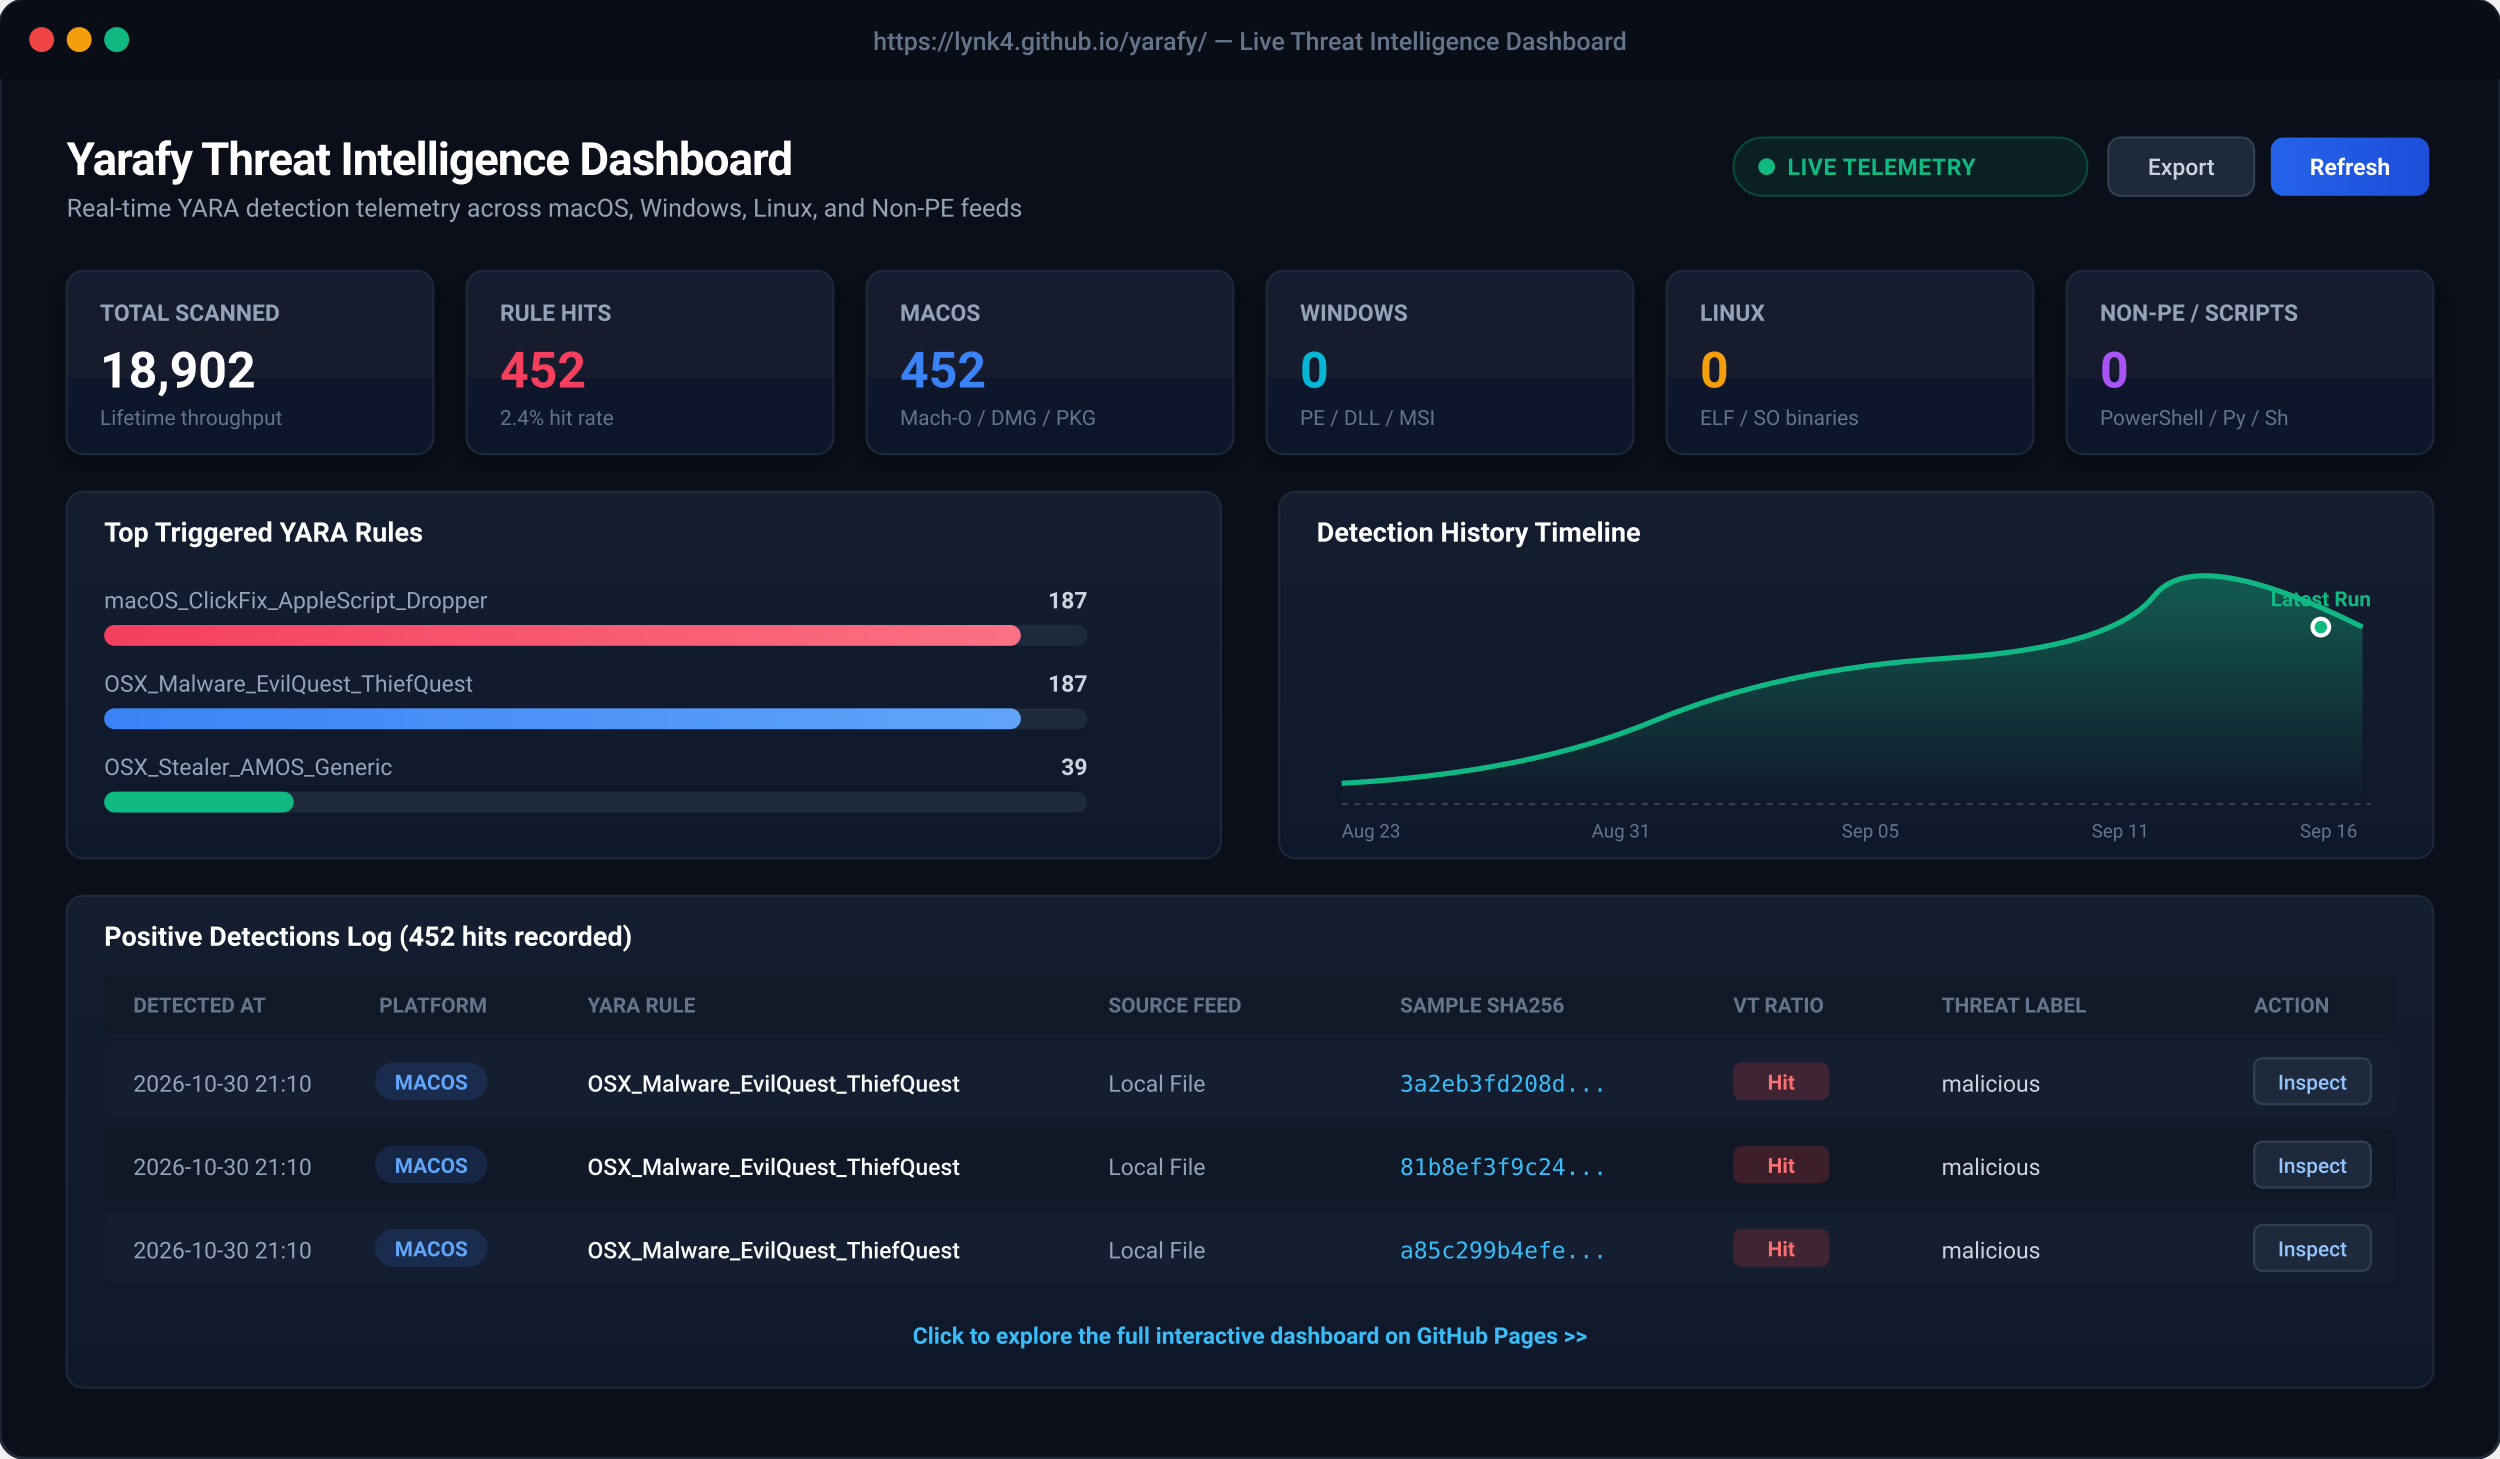
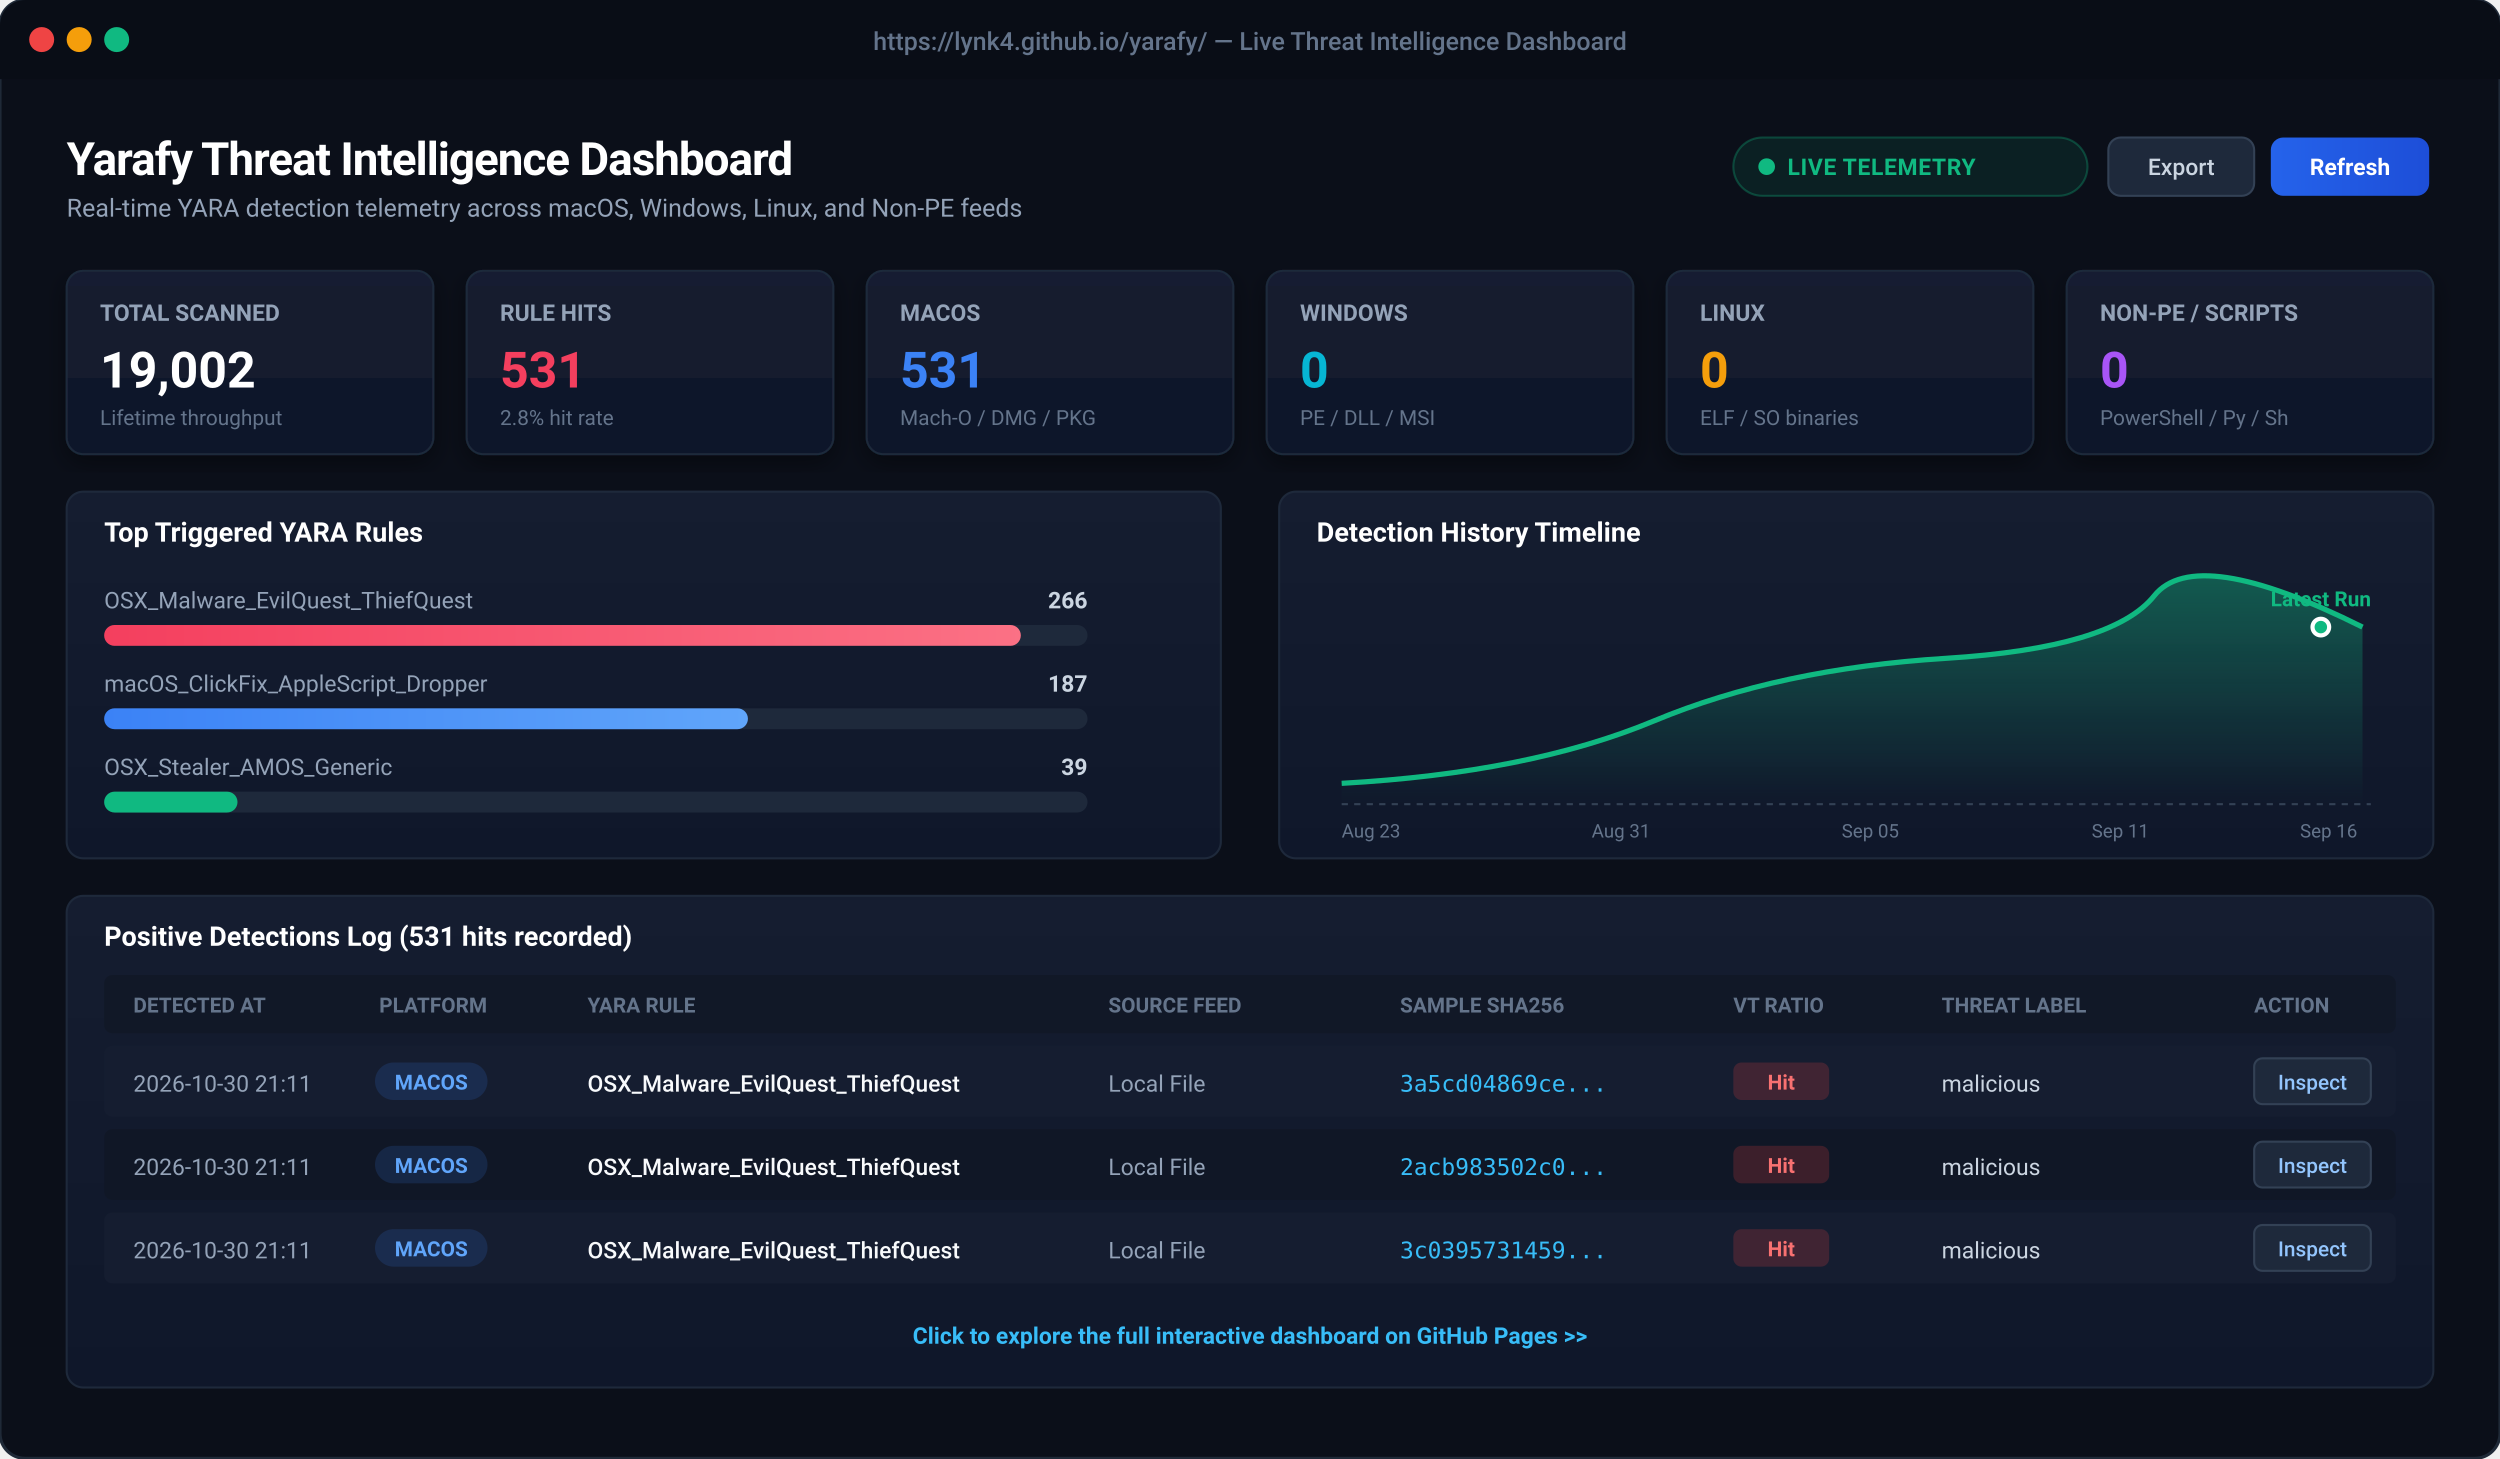
<svg xmlns="http://www.w3.org/2000/svg" viewBox="0 0 1200 700" width="1200" height="700" style="background:#0b0f19; font-family:-apple-system, BlinkMacSystemFont, 'Segoe UI', Roboto, Helvetica, Arial, sans-serif;">
  <defs>
    <linearGradient id="cardBg" x1="0" y1="0" x2="0" y2="1">
      <stop offset="0%" stop-color="#151d30" />
      <stop offset="100%" stop-color="#0f172a" />
    </linearGradient>
    <linearGradient id="primaryBtn" x1="0" y1="0" x2="1" y2="0">
      <stop offset="0%" stop-color="#2563eb" />
      <stop offset="100%" stop-color="#1d4ed8" />
    </linearGradient>
    <linearGradient id="roseGrad" x1="0" y1="0" x2="1" y2="0">
      <stop offset="0%" stop-color="#f43f5e" />
      <stop offset="100%" stop-color="#fb7185" />
    </linearGradient>
    <linearGradient id="blueGrad" x1="0" y1="0" x2="1" y2="0">
      <stop offset="0%" stop-color="#3b82f6" />
      <stop offset="100%" stop-color="#60a5fa" />
    </linearGradient>
    <linearGradient id="chartLine" x1="0" y1="0" x2="0" y2="1">
      <stop offset="0%" stop-color="rgba(16, 185, 129, 0.4)" />
      <stop offset="100%" stop-color="rgba(16, 185, 129, 0.0)" />
    </linearGradient>
    <filter id="cardShadow" x="-5%" y="-5%" width="110%" height="115%">
      <feDropShadow dx="0" dy="4" stdDeviation="6" flood-color="#000000" flood-opacity="0.4" />
    </filter>
  </defs>
  <rect x="0" y="0" width="1200" height="700" rx="12" fill="#0b0f19" stroke="#1f2937" stroke-width="1.5" />
  <rect x="0" y="0" width="1200" height="38" rx="12" fill="#090d16" />
  <rect x="0" y="26" width="1200" height="12" fill="#090d16" />
  <circle cx="20" cy="19" r="6" fill="#ef4444" />
  <circle cx="38" cy="19" r="6" fill="#f59e0b" />
  <circle cx="56" cy="19" r="6" fill="#10b981" />
  <text x="600" y="24" text-anchor="middle" fill="#64748b" font-size="12" font-weight="500">https://lynk4.github.io/yarafy/ — Live Threat Intelligence Dashboard</text>
  <g transform="translate(32, 60)">
    <text x="0" y="24" fill="#ffffff" font-size="22" font-weight="700" letter-spacing="-0.5">Yarafy Threat Intelligence Dashboard</text>
    <text x="0" y="44" fill="#94a3b8" font-size="12">Real-time YARA detection telemetry across macOS, Windows, Linux, and Non-PE feeds</text>
    <rect x="800" y="6" width="170" height="28" rx="14" fill="rgba(16, 185, 129, 0.1)" stroke="rgba(16, 185, 129, 0.3)" stroke-width="1" />
    <circle cx="816" cy="20" r="4" fill="#10b981" />
    <text x="826" y="24" fill="#10b981" font-size="11" font-weight="600" letter-spacing="0.3">LIVE TELEMETRY</text>
    <rect x="980" y="6" width="70" height="28" rx="6" fill="#1e293b" stroke="#334155" stroke-width="1" />
    <text x="1015" y="24" text-anchor="middle" fill="#cbd5e1" font-size="11" font-weight="500">Export</text>
    <rect x="1058" y="6" width="76" height="28" rx="6" fill="url(#primaryBtn)" />
    <text x="1096" y="24" text-anchor="middle" fill="#ffffff" font-size="11" font-weight="600">Refresh</text>
  </g>
  <g transform="translate(32, 130)">
    <g transform="translate(0, 0)">
      <rect width="176" height="88" rx="8" fill="url(#cardBg)" stroke="#1e293b" stroke-width="1" filter="url(#cardShadow)" />
      <text x="16" y="24" fill="#94a3b8" font-size="11" font-weight="600">TOTAL SCANNED</text>
-       <text x="16" y="56" fill="#ffffff" font-size="24" font-weight="700">18,902</text>
+       <text x="16" y="56" fill="#ffffff" font-size="24" font-weight="700">19,002</text>
      <text x="16" y="74" fill="#64748b" font-size="10">Lifetime throughput</text>
    </g>
    <g transform="translate(192, 0)">
      <rect width="176" height="88" rx="8" fill="url(#cardBg)" stroke="#1e293b" stroke-width="1" filter="url(#cardShadow)" />
      <text x="16" y="24" fill="#94a3b8" font-size="11" font-weight="600">RULE HITS</text>
-       <text x="16" y="56" fill="#f43f5e" font-size="24" font-weight="700">452</text>
-       <text x="16" y="74" fill="#64748b" font-size="10">2.4% hit rate</text>
+       <text x="16" y="56" fill="#f43f5e" font-size="24" font-weight="700">531</text>
+       <text x="16" y="74" fill="#64748b" font-size="10">2.8% hit rate</text>
    </g>
    <g transform="translate(384, 0)">
      <rect width="176" height="88" rx="8" fill="url(#cardBg)" stroke="#1e293b" stroke-width="1" filter="url(#cardShadow)" />
      <text x="16" y="24" fill="#94a3b8" font-size="11" font-weight="600">MACOS</text>
-       <text x="16" y="56" fill="#3b82f6" font-size="24" font-weight="700">452</text>
+       <text x="16" y="56" fill="#3b82f6" font-size="24" font-weight="700">531</text>
      <text x="16" y="74" fill="#64748b" font-size="10">Mach-O / DMG / PKG</text>
    </g>
    <g transform="translate(576, 0)">
      <rect width="176" height="88" rx="8" fill="url(#cardBg)" stroke="#1e293b" stroke-width="1" filter="url(#cardShadow)" />
      <text x="16" y="24" fill="#94a3b8" font-size="11" font-weight="600">WINDOWS</text>
      <text x="16" y="56" fill="#06b6d4" font-size="24" font-weight="700">0</text>
      <text x="16" y="74" fill="#64748b" font-size="10">PE / DLL / MSI</text>
    </g>
    <g transform="translate(768, 0)">
      <rect width="176" height="88" rx="8" fill="url(#cardBg)" stroke="#1e293b" stroke-width="1" filter="url(#cardShadow)" />
      <text x="16" y="24" fill="#94a3b8" font-size="11" font-weight="600">LINUX</text>
      <text x="16" y="56" fill="#f59e0b" font-size="24" font-weight="700">0</text>
      <text x="16" y="74" fill="#64748b" font-size="10">ELF / SO binaries</text>
    </g>
    <g transform="translate(960, 0)">
      <rect width="176" height="88" rx="8" fill="url(#cardBg)" stroke="#1e293b" stroke-width="1" filter="url(#cardShadow)" />
      <text x="16" y="24" fill="#94a3b8" font-size="11" font-weight="600">NON-PE / SCRIPTS</text>
      <text x="16" y="56" fill="#a855f7" font-size="24" font-weight="700">0</text>
      <text x="16" y="74" fill="#64748b" font-size="10">PowerShell / Py / Sh</text>
    </g>
  </g>
  <g transform="translate(32, 236)">
    <rect x="0" y="0" width="554" height="176" rx="8" fill="url(#cardBg)" stroke="#1e293b" stroke-width="1" />
    <text x="18" y="24" fill="#ffffff" font-size="13" font-weight="600">Top Triggered YARA Rules</text>
-     <text x="18" y="56" fill="#94a3b8" font-size="11">macOS_ClickFix_AppleScript_Dropper</text>
-     <text x="490" y="56" fill="#cbd5e1" font-size="11" text-anchor="end" font-weight="600">187</text>
+     <text x="18" y="56" fill="#94a3b8" font-size="11">OSX_Malware_EvilQuest_ThiefQuest</text>
+     <text x="490" y="56" fill="#cbd5e1" font-size="11" text-anchor="end" font-weight="600">266</text>
    <rect x="18" y="64" width="472" height="10" rx="5" fill="#1e293b" />
    <rect x="18" y="64" width="440" height="10" rx="5" fill="url(#roseGrad)" />
-     <text x="18" y="96" fill="#94a3b8" font-size="11">OSX_Malware_EvilQuest_ThiefQuest</text>
+     <text x="18" y="96" fill="#94a3b8" font-size="11">macOS_ClickFix_AppleScript_Dropper</text>
    <text x="490" y="96" fill="#cbd5e1" font-size="11" text-anchor="end" font-weight="600">187</text>
    <rect x="18" y="104" width="472" height="10" rx="5" fill="#1e293b" />
-     <rect x="18" y="104" width="440" height="10" rx="5" fill="url(#blueGrad)" />
+     <rect x="18" y="104" width="309" height="10" rx="5" fill="url(#blueGrad)" />
    <text x="18" y="136" fill="#94a3b8" font-size="11">OSX_Stealer_AMOS_Generic</text>
    <text x="490" y="136" fill="#cbd5e1" font-size="11" text-anchor="end" font-weight="600">39</text>
    <rect x="18" y="144" width="472" height="10" rx="5" fill="#1e293b" />
-     <rect x="18" y="144" width="91" height="10" rx="5" fill="#10b981" />
+     <rect x="18" y="144" width="64" height="10" rx="5" fill="#10b981" />
    <g transform="translate(582, 0)">
      <rect x="0" y="0" width="554" height="176" rx="8" fill="url(#cardBg)" stroke="#1e293b" stroke-width="1" />
      <text x="18" y="24" fill="#ffffff" font-size="13" font-weight="600">Detection History Timeline</text>
      <path d="M 30 140 Q 120 135, 180 110 T 320 80 T 420 50 T 520 65 L 520 150 L 30 150 Z" fill="url(#chartLine)" />
      <path d="M 30 140 Q 120 135, 180 110 T 320 80 T 420 50 T 520 65" fill="none" stroke="#10b981" stroke-width="2.5" />
      <circle cx="500" cy="65" r="4" fill="#10b981" stroke="#ffffff" stroke-width="2" />
      <text x="500" y="55" text-anchor="middle" fill="#10b981" font-size="10" font-weight="700">Latest Run</text>
      <line x1="30" y1="150" x2="524" y2="150" stroke="#334155" stroke-dasharray="3 3" />
      <text x="30" y="166" fill="#64748b" font-size="9">Aug 23</text>
      <text x="150" y="166" fill="#64748b" font-size="9">Aug 31</text>
      <text x="270" y="166" fill="#64748b" font-size="9">Sep 05</text>
      <text x="390" y="166" fill="#64748b" font-size="9">Sep 11</text>
      <text x="490" y="166" fill="#64748b" font-size="9">Sep 16</text>
    </g>
  </g>
  <g transform="translate(32, 430)">
    <rect x="0" y="0" width="1136" height="236" rx="8" fill="url(#cardBg)" stroke="#1e293b" stroke-width="1" />
-     <text x="18" y="24" fill="#ffffff" font-size="13" font-weight="600">Positive Detections Log (452 hits recorded)</text>
+     <text x="18" y="24" fill="#ffffff" font-size="13" font-weight="600">Positive Detections Log (531 hits recorded)</text>
    <rect x="18" y="38" width="1100" height="28" fill="#111827" rx="4" />
    <text x="32" y="56" fill="#64748b" font-size="10" font-weight="600">DETECTED AT</text>
    <text x="150" y="56" fill="#64748b" font-size="10" font-weight="600">PLATFORM</text>
    <text x="250" y="56" fill="#64748b" font-size="10" font-weight="600">YARA RULE</text>
    <text x="500" y="56" fill="#64748b" font-size="10" font-weight="600">SOURCE FEED</text>
    <text x="640" y="56" fill="#64748b" font-size="10" font-weight="600">SAMPLE SHA256</text>
    <text x="800" y="56" fill="#64748b" font-size="10" font-weight="600">VT RATIO</text>
    <text x="900" y="56" fill="#64748b" font-size="10" font-weight="600">THREAT LABEL</text>
    <text x="1050" y="56" fill="#64748b" font-size="10" font-weight="600">ACTION</text>
    <g transform="translate(18, 72)">
      <rect x="0" y="0" width="1100" height="34" fill="#151d30" rx="4" />
-       <text x="14" y="22" fill="#94a3b8" font-size="11">2026-10-30 21:10</text>
+       <text x="14" y="22" fill="#94a3b8" font-size="11">2026-10-30 21:11</text>
      <rect x="130" y="8" width="54" height="18" rx="9" fill="rgba(59, 130, 246, 0.15)" />
      <text x="157" y="21" text-anchor="middle" fill="#60a5fa" font-size="10" font-weight="600">MACOS</text>
      <text x="232" y="22" fill="#f8fafc" font-size="11" font-weight="500">OSX_Malware_EvilQuest_ThiefQuest</text>
      <text x="482" y="22" fill="#94a3b8" font-size="11">Local File</text>
-       <text x="622" y="22" fill="#38bdf8" font-size="11" font-family="monospace">3a2eb3fd208d...</text>
+       <text x="622" y="22" fill="#38bdf8" font-size="11" font-family="monospace">3a5cd04869ce...</text>
      <rect x="782" y="8" width="46" height="18" rx="4" fill="rgba(239, 68, 68, 0.2)" />
      <text x="805" y="21" text-anchor="middle" fill="#f87171" font-size="10" font-weight="700">Hit</text>
      <text x="882" y="22" fill="#cbd5e1" font-size="11">malicious</text>
      <rect x="1032" y="6" width="56" height="22" rx="4" fill="#1e293b" stroke="#334155" />
      <text x="1060" y="21" text-anchor="middle" fill="#93c5fd" font-size="10" font-weight="500">Inspect</text>
    </g>
    <g transform="translate(18, 112)">
      <rect x="0" y="0" width="1100" height="34" fill="#101726" rx="4" />
-       <text x="14" y="22" fill="#94a3b8" font-size="11">2026-10-30 21:10</text>
+       <text x="14" y="22" fill="#94a3b8" font-size="11">2026-10-30 21:11</text>
      <rect x="130" y="8" width="54" height="18" rx="9" fill="rgba(59, 130, 246, 0.15)" />
      <text x="157" y="21" text-anchor="middle" fill="#60a5fa" font-size="10" font-weight="600">MACOS</text>
      <text x="232" y="22" fill="#f8fafc" font-size="11" font-weight="500">OSX_Malware_EvilQuest_ThiefQuest</text>
      <text x="482" y="22" fill="#94a3b8" font-size="11">Local File</text>
-       <text x="622" y="22" fill="#38bdf8" font-size="11" font-family="monospace">81b8ef3f9c24...</text>
+       <text x="622" y="22" fill="#38bdf8" font-size="11" font-family="monospace">2acb983502c0...</text>
      <rect x="782" y="8" width="46" height="18" rx="4" fill="rgba(239, 68, 68, 0.2)" />
      <text x="805" y="21" text-anchor="middle" fill="#f87171" font-size="10" font-weight="700">Hit</text>
      <text x="882" y="22" fill="#cbd5e1" font-size="11">malicious</text>
      <rect x="1032" y="6" width="56" height="22" rx="4" fill="#1e293b" stroke="#334155" />
      <text x="1060" y="21" text-anchor="middle" fill="#93c5fd" font-size="10" font-weight="500">Inspect</text>
    </g>
    <g transform="translate(18, 152)">
      <rect x="0" y="0" width="1100" height="34" fill="#151d30" rx="4" />
-       <text x="14" y="22" fill="#94a3b8" font-size="11">2026-10-30 21:10</text>
+       <text x="14" y="22" fill="#94a3b8" font-size="11">2026-10-30 21:11</text>
      <rect x="130" y="8" width="54" height="18" rx="9" fill="rgba(59, 130, 246, 0.15)" />
      <text x="157" y="21" text-anchor="middle" fill="#60a5fa" font-size="10" font-weight="600">MACOS</text>
      <text x="232" y="22" fill="#f8fafc" font-size="11" font-weight="500">OSX_Malware_EvilQuest_ThiefQuest</text>
      <text x="482" y="22" fill="#94a3b8" font-size="11">Local File</text>
-       <text x="622" y="22" fill="#38bdf8" font-size="11" font-family="monospace">a85c299b4efe...</text>
+       <text x="622" y="22" fill="#38bdf8" font-size="11" font-family="monospace">3c0395731459...</text>
      <rect x="782" y="8" width="46" height="18" rx="4" fill="rgba(239, 68, 68, 0.2)" />
      <text x="805" y="21" text-anchor="middle" fill="#f87171" font-size="10" font-weight="700">Hit</text>
      <text x="882" y="22" fill="#cbd5e1" font-size="11">malicious</text>
      <rect x="1032" y="6" width="56" height="22" rx="4" fill="#1e293b" stroke="#334155" />
      <text x="1060" y="21" text-anchor="middle" fill="#93c5fd" font-size="10" font-weight="500">Inspect</text>
    </g>
    <text x="568" y="215" text-anchor="middle" fill="#38bdf8" font-size="11" font-weight="600">Click to explore the full interactive dashboard on GitHub Pages &gt;&gt;</text>
  </g>
</svg>
